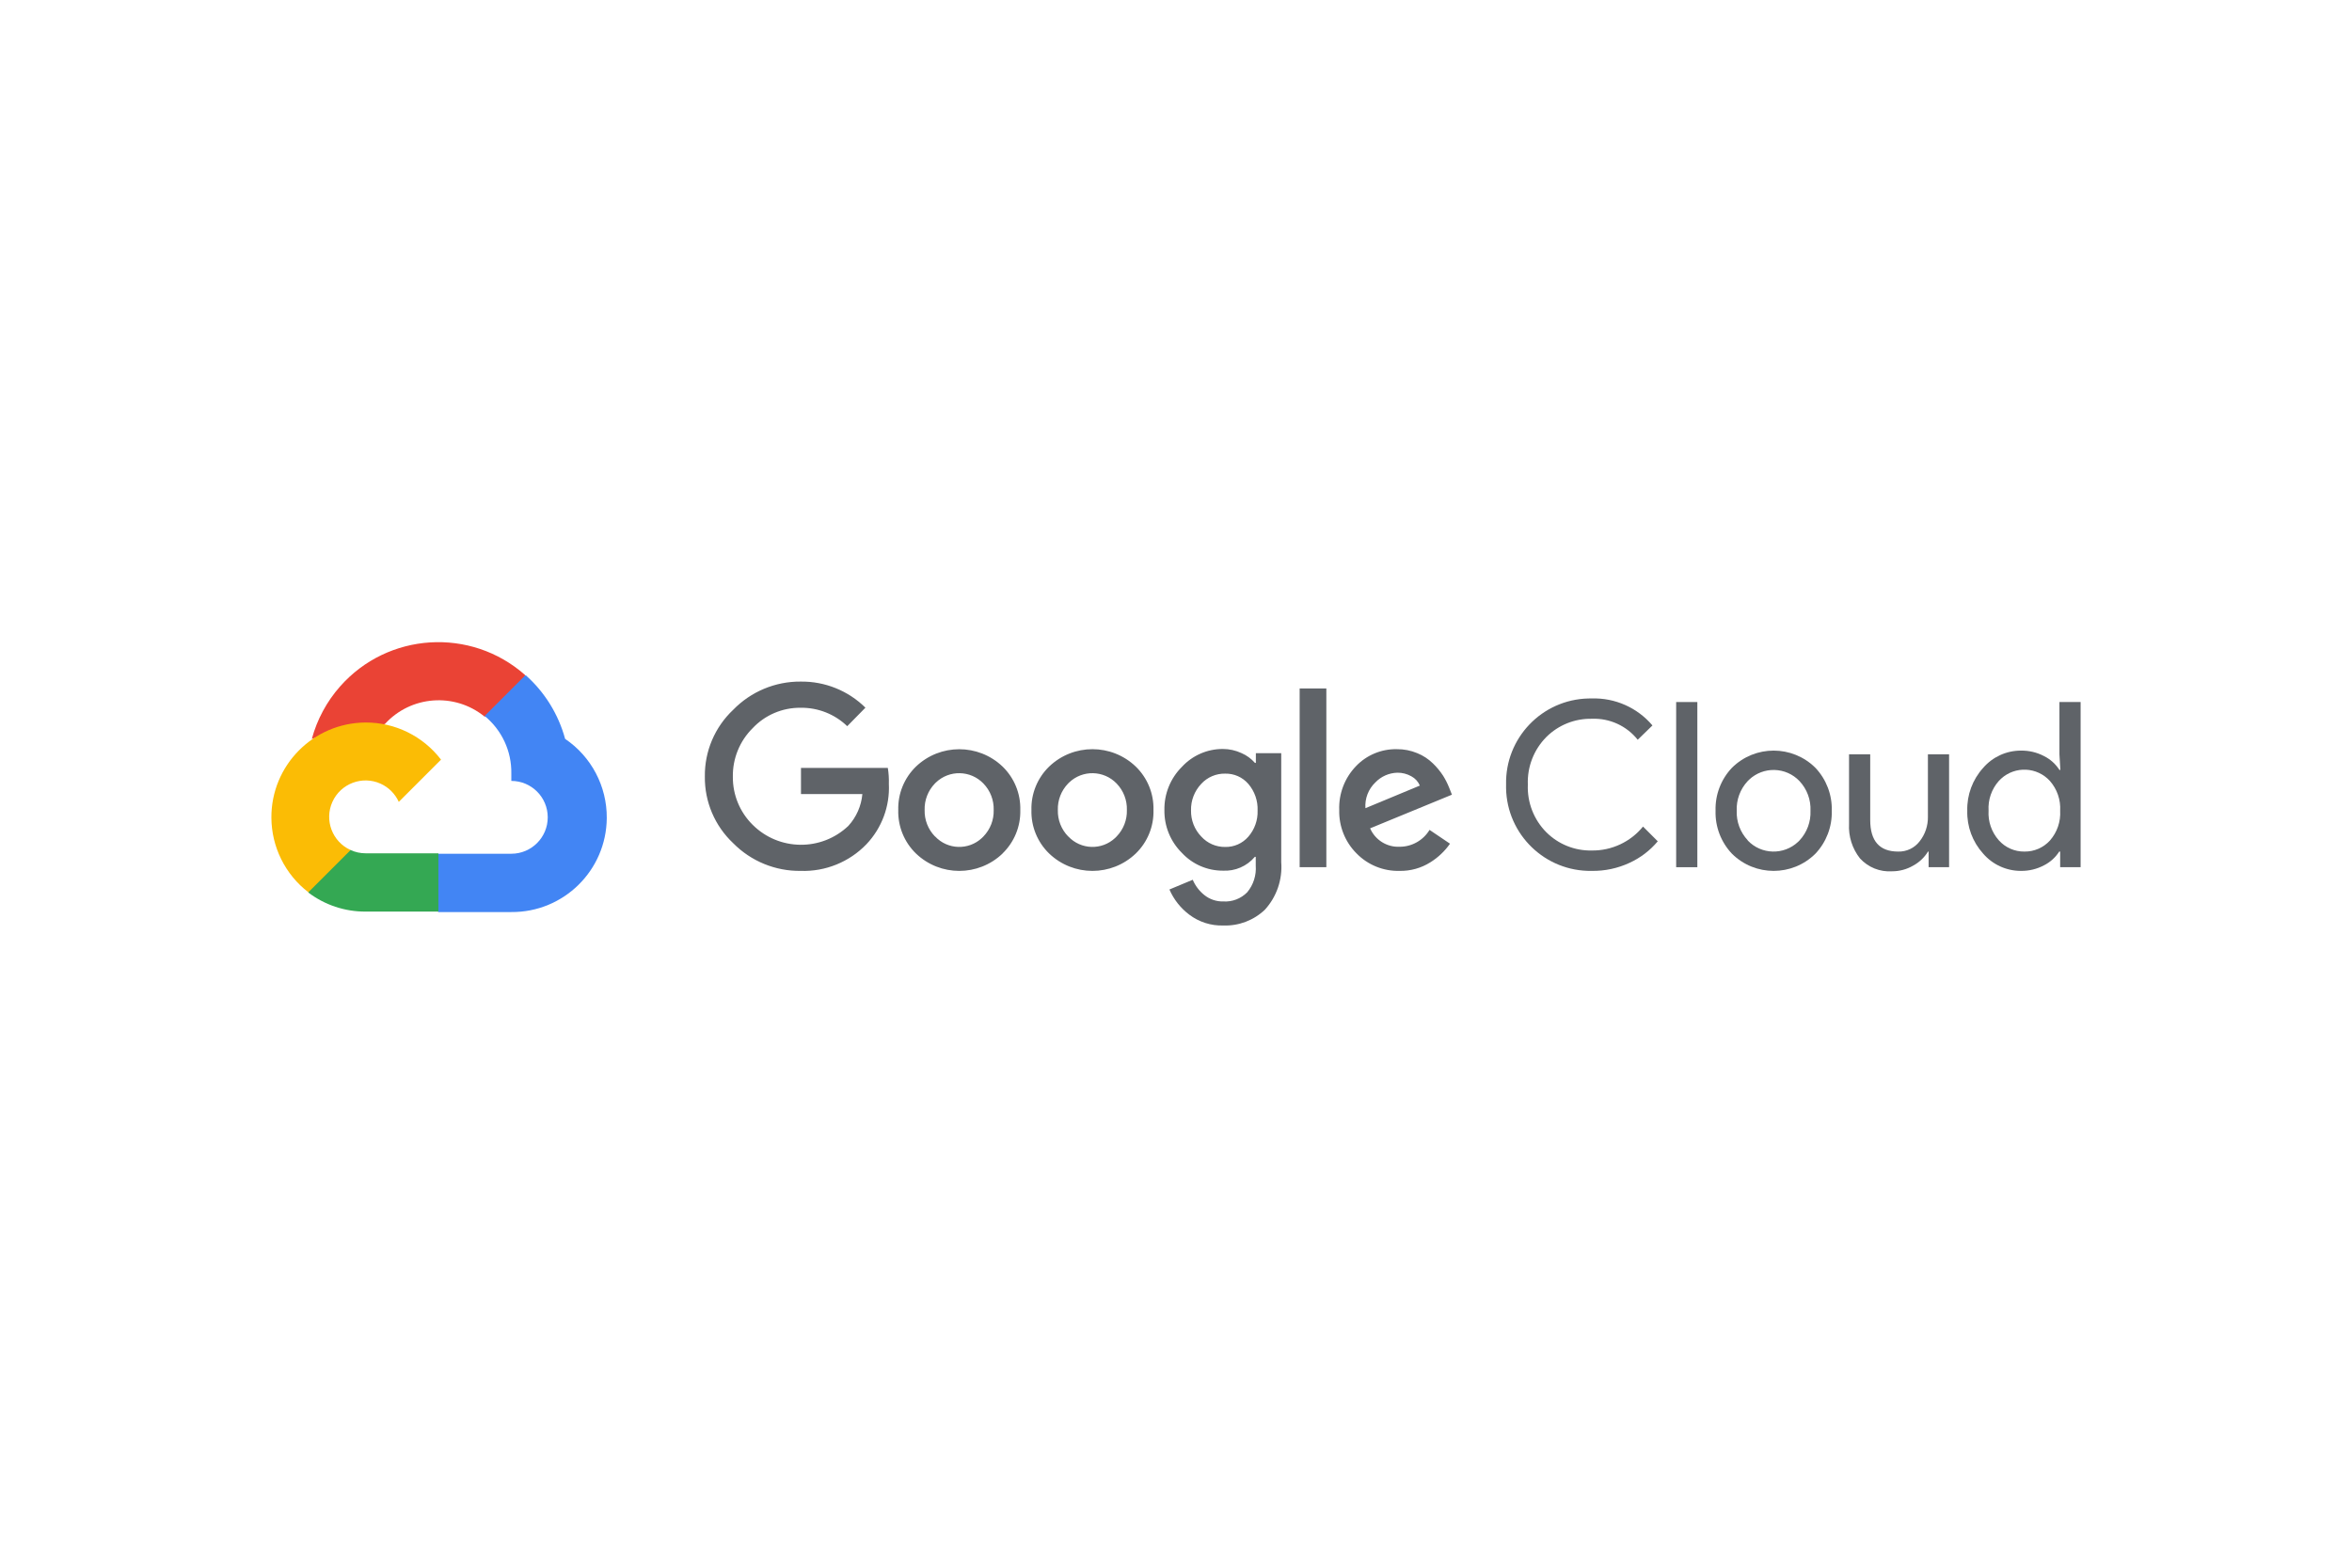
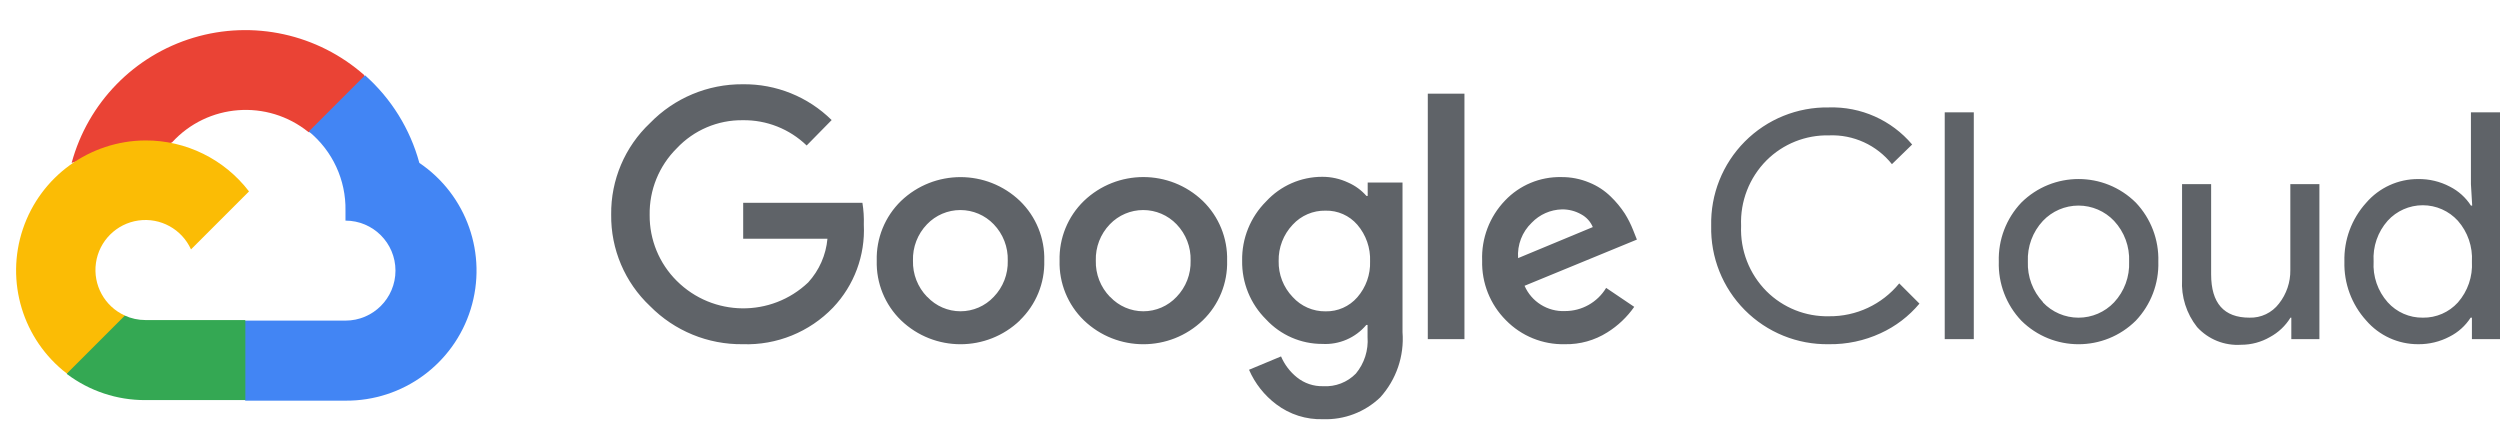
- <svg xmlns="http://www.w3.org/2000/svg" height="800" width="1200" xml:space="preserve" y="0" x="0" id="Art" version="1.1" viewBox="-1348.021 -351.968 11682.85 2111.809">
-   <style id="style696" type="text/css">.st4{fill:#5f6368}</style>
-   <g transform="translate(.008 -.004)" id="g730">
-     <g id="g710">
-       <path id="path702" d="M1057.1 369.2h50.8l144.8-144.8 7.1-61.5C990.3-75 579-49.3 341.1 220.2 275 295 227.1 384.1 200.9 480.5c16.1-6.6 34-7.7 50.8-3l289.6-47.8s14.7-24.4 22.4-22.9c128.8-141.5 345.6-158 494.4-37.6z" fill="#ea4335" />
-       <path id="path704" d="M1459 480.5c-33.3-122.6-101.6-232.8-196.6-317l-203.2 203.2c85.8 70.1 134.7 175.8 132.6 286.6v36.1c99.9 0 180.9 81 180.9 180.9s-81 180.9-180.9 180.9H830l-36.1 36.6v217l36.1 36.1h361.8c259.8 2 472.1-207 474.1-466.8 1.2-157.8-76.5-305.4-206.9-393.6z" fill="#4285f4" />
-       <path id="path706" d="M467.7 1338.6h361.8V1049H467.7c-25.8 0-51.2-5.6-74.7-16.3l-50.8 15.8-145.8 144.8-12.7 50.8c81.7 61.8 181.5 95 284 94.5z" fill="#34a853" />
-       <path id="path708" d="M467.7 399.2C207.8 400.7-1.5 612.6 0 872.5c.9 145.1 68.6 281.7 183.7 370.1l209.8-209.8c-91-41.1-131.5-148.3-90.4-239.3 41.1-91 148.3-131.5 239.3-90.4 40.1 18.1 72.2 50.3 90.4 90.4l209.8-209.8c-89.2-116.8-228-185.1-374.9-184.5z" fill="#fbbc05" />
-     </g>
-     <g id="g728">
-       <g id="g714">
-         <path id="path712" d="M2629.1 1136.4c-125.9 1.6-246.9-48.1-335.3-137.7-91.3-85.8-142.3-206-140.7-331.3-1.5-125.3 49.5-245.4 140.7-331.3 88-90.5 209.1-141.2 335.3-140.2 120.2-1.6 236.1 45.1 321.6 129.6l-90.4 92c-61.9-59.9-145.1-92.7-231.2-91.5-90.3-1.1-177 35.8-238.8 101.6-64.2 63.7-99.6 150.9-98.1 241.3-.8 89.4 34.6 175.3 98.1 238.3 130.8 130.4 341.7 132.9 475.6 5.6 39.9-43.6 64.3-99.2 69.6-158h-304.9v-130H3062c4.2 26.2 5.9 52.7 5.1 79.3 5.4 110.9-34.8 219.2-111.3 299.8-85.1 88.5-203.9 136.7-326.7 132.5zm1003-86.4c-120.3 115.3-310.1 115.3-430.4 0-58.3-56.5-90.1-134.8-87.9-215.9-2.2-81.1 29.7-159.4 87.9-215.9 120.4-115 310-115 430.4 0 58.2 56.5 90.1 134.8 87.9 215.9 2.1 81.2-30 159.5-88.4 215.9zm-335.4-84.8c62.1 66.4 166.3 69.8 232.7 7.6 2.6-2.5 5.2-5 7.6-7.6 33.9-35.1 52.2-82.3 50.8-131.1 1.5-48.9-16.8-96.4-50.8-131.6-63.9-66.6-169.7-68.9-236.4-5-1.7 1.6-3.4 3.3-5 5-34 35.2-52.3 82.7-50.8 131.6-1.3 48.8 17.2 96.1 51.3 131.1zm996.9 84.8c-120.3 115.3-310.1 115.3-430.4 0-58.3-56.5-90.1-134.8-87.9-215.9-2.2-81.1 29.7-159.4 87.9-215.9 120.3-115.3 310.1-115.3 430.4 0 58.2 56.5 90.1 134.8 87.9 215.9 2.3 81.1-29.6 159.4-87.9 215.9zm-335.3-84.8c62.1 66.4 166.3 69.8 232.7 7.6 2.6-2.5 5.2-5 7.6-7.6 33.9-35.1 52.2-82.3 50.8-131.1 1.5-48.9-16.8-96.4-50.8-131.6-63.9-66.6-169.7-68.9-236.3-5-1.7 1.6-3.4 3.3-5 5-34 35.2-52.3 82.7-50.8 131.6-1.3 48.8 17.2 96.1 51.3 131.1zm770.2 442.5c-60.9 1.9-120.6-17.1-169.2-53.9a311.85 311.85 0 01-98.6-125l115.8-48.3c12.6 29.6 32.3 55.6 57.4 75.7 26.8 21.6 60.5 33 95 32 44.2 2.7 87.4-14 118.4-45.7 30.6-36.9 45.7-84.3 42.2-132.1v-43.7h-4.6c-39.3 46.6-98.2 72-159 68.6-77.1.2-150.8-31.8-203.2-88.4-56.8-56.1-88.2-133-86.9-212.9-1.4-80.3 30-157.7 86.9-214.4 52.3-56.8 126-89.1 203.2-88.9 32.3-.1 64.3 7.1 93.5 20.8 25.3 11 47.8 27.5 66.1 48.3h4.6v-48.3h126v541.1c6.7 86.5-22.5 172-80.8 236.3-55.5 53.1-130 81.5-206.8 78.8zm9.2-390.2c43.9 1 86-17.7 114.8-50.8 31.3-35.9 47.9-82.4 46.2-130.1 1.9-48.5-14.6-95.8-46.2-132.6-28.8-33.2-70.9-51.8-114.8-50.8-45.1-.9-88.4 17.6-118.9 50.8-33.6 35.5-51.9 82.8-50.8 131.6-1 48.4 17.2 95.2 50.8 130.1 30.3 33.5 73.6 52.4 118.9 51.8zM5240.2 230v888.1h-132.6V230zm363.8 906.4c-80.3 2.1-157.8-29.4-213.9-86.9-56.9-57-88-134.9-85.9-215.4-3-80.7 26.9-159.2 82.8-217.5 52.8-55.6 126.6-86.4 203.2-84.9 34.9-.4 69.4 6.4 101.6 19.8 29 11.7 55.4 29 77.7 50.8 19.2 18.5 36.2 39.1 50.8 61.5 11.8 18.9 21.8 38.8 30 59.4l13.7 34.6L5457.6 925c25.2 57.8 83.3 94.2 146.3 91.5 60.9.2 117.4-31.7 148.9-83.8l101.6 68.6a333.72 333.72 0 01-97.6 92.5c-45.6 28.8-98.8 43.6-152.8 42.6zm-169.7-311.5l270.3-112.3c-8.3-19.8-23.2-36.1-42.2-46.2-21.2-12-45.2-18.1-69.6-17.8-41.3 1.1-80.6 18.4-109.2 48.3-34.7 33.2-52.8 80.1-49.3 128z" class="st4" />
-       </g>
-       <g id="g726">
-         <path id="path716" d="M6558.7 1136.4c-231.2 4-421.8-180.2-425.8-411.4-.1-5.6-.1-11.3.1-16.9-5.4-231.2 177.7-422.9 408.8-428.3 5.6-.1 11.3-.1 16.9-.1 115.6-3.6 226.6 45.8 301.3 134.1l-73.2 71.1c-54.9-69.1-139.5-107.8-227.6-104.2-84.5-1.9-166.2 30.8-226.1 90.4-62.3 62.7-95.6 148.5-92 236.8-3.7 88.3 29.7 174.1 92 236.8 59.9 59.7 141.6 92.3 226.1 90.4 98.4 1.1 191.9-42.7 254-118.9l73.2 73.2c-38.3 45.8-86.4 82.4-140.7 107.2-58.6 27.2-122.5 40.8-187 39.8z" class="st4" />
-         <path id="path718" d="M7083 1118.1h-105.2V297.5H7083z" class="st4" />
-         <path id="path720" d="M7254.8 624.2c114.7-113.9 299.9-113.9 414.6 0 54.4 57.5 83.7 134.3 81.3 213.4 2.4 79.1-26.9 155.9-81.3 213.4-114.7 113.9-299.9 113.9-414.6 0-54.4-57.5-83.7-134.3-81.3-213.4-2.4-79.1 26.8-155.9 81.3-213.4zM7333 985c67.3 71.1 179.5 74.2 250.7 6.9 2.4-2.2 4.7-4.6 6.9-6.9 37.1-39.8 56.7-92.9 54.4-147.3 2.4-54.4-17.2-107.5-54.4-147.3-67.3-71.1-179.5-74.2-250.7-6.9-2.4 2.2-4.7 4.6-6.9 6.9-37.1 39.8-56.7 92.9-54.4 147.3-2.1 54.3 17.7 107.2 54.9 146.8z" class="st4" />
-         <path id="path722" d="M8333.4 1118.1h-101.6v-77.7h-3c-18.1 29.5-43.7 53.7-74.2 70.1-31.6 18.3-67.6 28-104.2 27.9-60.2 4.1-118.9-19.5-159.5-64-38.5-48.7-57.8-109.8-54.4-171.7V557.2h105.2v326.2c0 104.7 46.2 157 138.7 157 41.7 1.3 81.4-17.6 106.7-50.8 27.3-34.5 41.8-77.4 41.2-121.4v-311h105.2v560.9z" class="st4" />
-         <path id="path724" d="M8690.6 1136.4c-72.2.2-140.9-31.1-188-85.9-52.7-58.2-80.9-134.4-78.8-212.9-2.1-78.5 26.1-154.7 78.8-212.9 47.1-54.7 115.8-86.1 188-85.9 40-.6 79.5 8.8 114.8 27.4 31.1 15.6 57.4 39.3 76.2 68.6h4.6l-4.6-77.7V297.5h105.2v820.6h-101.6v-77.7h-4.6c-18.8 29.3-45.1 53-76.2 68.6-35 18.4-74.1 27.9-113.8 27.4zm17.3-96c48.1.7 94.2-19.3 126.5-54.9 35.7-40.7 54-93.8 50.8-147.9 3.2-54-15.1-107.2-50.8-147.9-63.8-70.2-172.4-75.3-242.6-11.4-4 3.6-7.8 7.5-11.4 11.4-35.8 40.4-54.1 93.4-50.8 147.3-3.3 53.9 15 106.9 50.8 147.3 32.4 36.4 78.9 56.8 127.5 56.1z" class="st4" />
-       </g>
-     </g>
+ <svg xmlns="http://www.w3.org/2000/svg" viewBox="-0.101 -1.347 178.021 29.883" width="2500" height="438">
+   <path d="M21.85 7.41h1l2.85-2.85.14-1.21A12.81 12.81 0 0 0 5 9.6a1.55 1.55 0 0 1 1-.06l5.7-.94s.29-.48.44-.45a7.11 7.11 0 0 1 9.73-.74z" fill="#ea4335" />
+   <path d="M29.76 9.6a12.84 12.84 0 0 0-3.87-6.24l-4 4A7.11 7.11 0 0 1 24.5 13v.71a3.56 3.56 0 1 1 0 7.12h-7.12l-.71.72v4.27l.71.71h7.12A9.26 9.26 0 0 0 29.76 9.6z" fill="#4285f4" />
+   <path d="M10.25 26.49h7.12v-5.7h-7.12a3.54 3.54 0 0 1-1.47-.32l-1 .31-2.87 2.85-.25 1a9.21 9.21 0 0 0 5.59 1.86z" fill="#34a853" />
+   <path d="M10.25 8a9.26 9.26 0 0 0-5.59 16.6l4.13-4.13a3.56 3.56 0 1 1 4.71-4.71l4.13-4.13A9.25 9.25 0 0 0 10.25 8z" fill="#fbbc05" />
+   <g fill="#5f6368">
+     <path d="M52.79 22.51a9.11 9.11 0 0 1-6.6-2.71 8.8 8.8 0 0 1-2.77-6.52 8.81 8.81 0 0 1 2.77-6.52A9.11 9.11 0 0 1 52.79 4a8.84 8.84 0 0 1 6.33 2.55l-1.78 1.81a6.41 6.41 0 0 0-4.55-1.8 6.34 6.34 0 0 0-4.7 2 6.53 6.53 0 0 0-1.93 4.75A6.53 6.53 0 0 0 48.09 18a6.71 6.71 0 0 0 9.36.11A5.32 5.32 0 0 0 58.82 15h-6v-2.56h8.49a8.12 8.12 0 0 1 .1 1.56 8 8 0 0 1-2.19 5.9 8.51 8.51 0 0 1-6.43 2.61zm19.74-1.7a6.12 6.12 0 0 1-8.47 0 5.7 5.7 0 0 1-1.73-4.25 5.71 5.71 0 0 1 1.73-4.25 6.13 6.13 0 0 1 8.47 0 5.71 5.71 0 0 1 1.73 4.25 5.7 5.7 0 0 1-1.74 4.25zm-6.6-1.67a3.24 3.24 0 0 0 4.73 0 3.56 3.56 0 0 0 1-2.58 3.57 3.57 0 0 0-1-2.59 3.29 3.29 0 0 0-4.75 0 3.57 3.57 0 0 0-1 2.59 3.56 3.56 0 0 0 1.01 2.58zm19.62 1.67a6.12 6.12 0 0 1-8.47 0 5.7 5.7 0 0 1-1.73-4.25 5.71 5.71 0 0 1 1.73-4.25 6.12 6.12 0 0 1 8.47 0 5.71 5.71 0 0 1 1.73 4.25 5.7 5.7 0 0 1-1.73 4.25zm-6.6-1.67a3.24 3.24 0 0 0 4.73 0 3.56 3.56 0 0 0 1-2.58 3.57 3.57 0 0 0-1-2.59 3.29 3.29 0 0 0-4.75 0 3.57 3.57 0 0 0-1 2.59 3.56 3.56 0 0 0 1.01 2.58zm15.16 8.71a5.24 5.24 0 0 1-3.33-1.06 6.13 6.13 0 0 1-1.94-2.46l2.28-.95a3.84 3.84 0 0 0 1.13 1.49 2.85 2.85 0 0 0 1.87.63 3 3 0 0 0 2.33-.9 3.65 3.65 0 0 0 .83-2.6v-.86h-.09a3.81 3.81 0 0 1-3.13 1.35 5.43 5.43 0 0 1-4-1.74 5.75 5.75 0 0 1-1.71-4.19 5.81 5.81 0 0 1 1.71-4.22 5.42 5.42 0 0 1 4-1.75 4.3 4.3 0 0 1 1.84.41 3.7 3.7 0 0 1 1.3.95h.09V11h2.48v10.65a6.21 6.21 0 0 1-1.59 4.65 5.6 5.6 0 0 1-4.07 1.55zm.18-7.68a2.91 2.91 0 0 0 2.26-1 3.7 3.7 0 0 0 .91-2.56 3.78 3.78 0 0 0-.91-2.61 2.9 2.9 0 0 0-2.26-1 3.09 3.09 0 0 0-2.34 1 3.65 3.65 0 0 0-1 2.59 3.58 3.58 0 0 0 1 2.56 3.1 3.1 0 0 0 2.34 1.02zm9.89-15.5v17.48h-2.61V4.67zm7.16 17.84a5.68 5.68 0 0 1-4.21-1.71 5.79 5.79 0 0 1-1.69-4.24 5.86 5.86 0 0 1 1.63-4.28 5.36 5.36 0 0 1 4-1.67 5.05 5.05 0 0 1 2 .39 4.71 4.71 0 0 1 1.53 1 7 7 0 0 1 1 1.21 7.15 7.15 0 0 1 .59 1.17l.27.68-8 3.29a3 3 0 0 0 2.88 1.8 3.41 3.41 0 0 0 2.93-1.65l2 1.35a6.59 6.59 0 0 1-1.92 1.82 5.44 5.44 0 0 1-3.01.84zM108 16.38l5.32-2.21a1.84 1.84 0 0 0-.83-.91 2.71 2.71 0 0 0-1.37-.35 3.09 3.09 0 0 0-2.15.95 3.17 3.17 0 0 0-.97 2.52zM130.13 22.51a8.24 8.24 0 0 1-8.38-8.43 8.24 8.24 0 0 1 8.38-8.43 7.46 7.46 0 0 1 5.93 2.64l-1.44 1.4a5.44 5.44 0 0 0-4.48-2.05 6.11 6.11 0 0 0-4.45 1.78 6.24 6.24 0 0 0-1.81 4.66 6.24 6.24 0 0 0 1.81 4.66 6.11 6.11 0 0 0 4.45 1.78 6.36 6.36 0 0 0 5-2.34l1.44 1.44a7.86 7.86 0 0 1-2.77 2.11 8.48 8.48 0 0 1-3.68.78zM140.45 22.15h-2.07V6h2.07zM143.83 12.43a5.79 5.79 0 0 1 8.16 0 5.85 5.85 0 0 1 1.6 4.2 5.85 5.85 0 0 1-1.6 4.2 5.79 5.79 0 0 1-8.16 0 5.85 5.85 0 0 1-1.6-4.2 5.85 5.85 0 0 1 1.6-4.2zm1.54 7.1a3.49 3.49 0 0 0 5.07 0 4 4 0 0 0 1.07-2.9 4 4 0 0 0-1.07-2.9 3.49 3.49 0 0 0-5.07 0 4 4 0 0 0-1.07 2.9 4 4 0 0 0 1.08 2.89zM165.06 22.15h-2v-1.53H163a3.85 3.85 0 0 1-1.46 1.38 4.08 4.08 0 0 1-2.05.55 3.89 3.89 0 0 1-3.14-1.26 5 5 0 0 1-1.07-3.38v-6.8h2.07v6.42q0 3.09 2.73 3.09a2.54 2.54 0 0 0 2.1-1 3.77 3.77 0 0 0 .81-2.39v-6.12h2.07zM172.09 22.51a4.86 4.86 0 0 1-3.7-1.69 6 6 0 0 1-1.55-4.19 6 6 0 0 1 1.55-4.19 4.86 4.86 0 0 1 3.7-1.69 4.69 4.69 0 0 1 2.26.54 3.83 3.83 0 0 1 1.5 1.35h.09l-.09-1.53V6h2.07v16.15h-2v-1.53h-.09a3.83 3.83 0 0 1-1.5 1.35 4.69 4.69 0 0 1-2.24.54zm.34-1.89a3.3 3.3 0 0 0 2.49-1.08 4.05 4.05 0 0 0 1-2.91 4.05 4.05 0 0 0-1-2.91 3.38 3.38 0 0 0-5 0 4 4 0 0 0-1 2.9 4 4 0 0 0 1 2.9 3.3 3.3 0 0 0 2.51 1.1z" />
  </g>
</svg>
